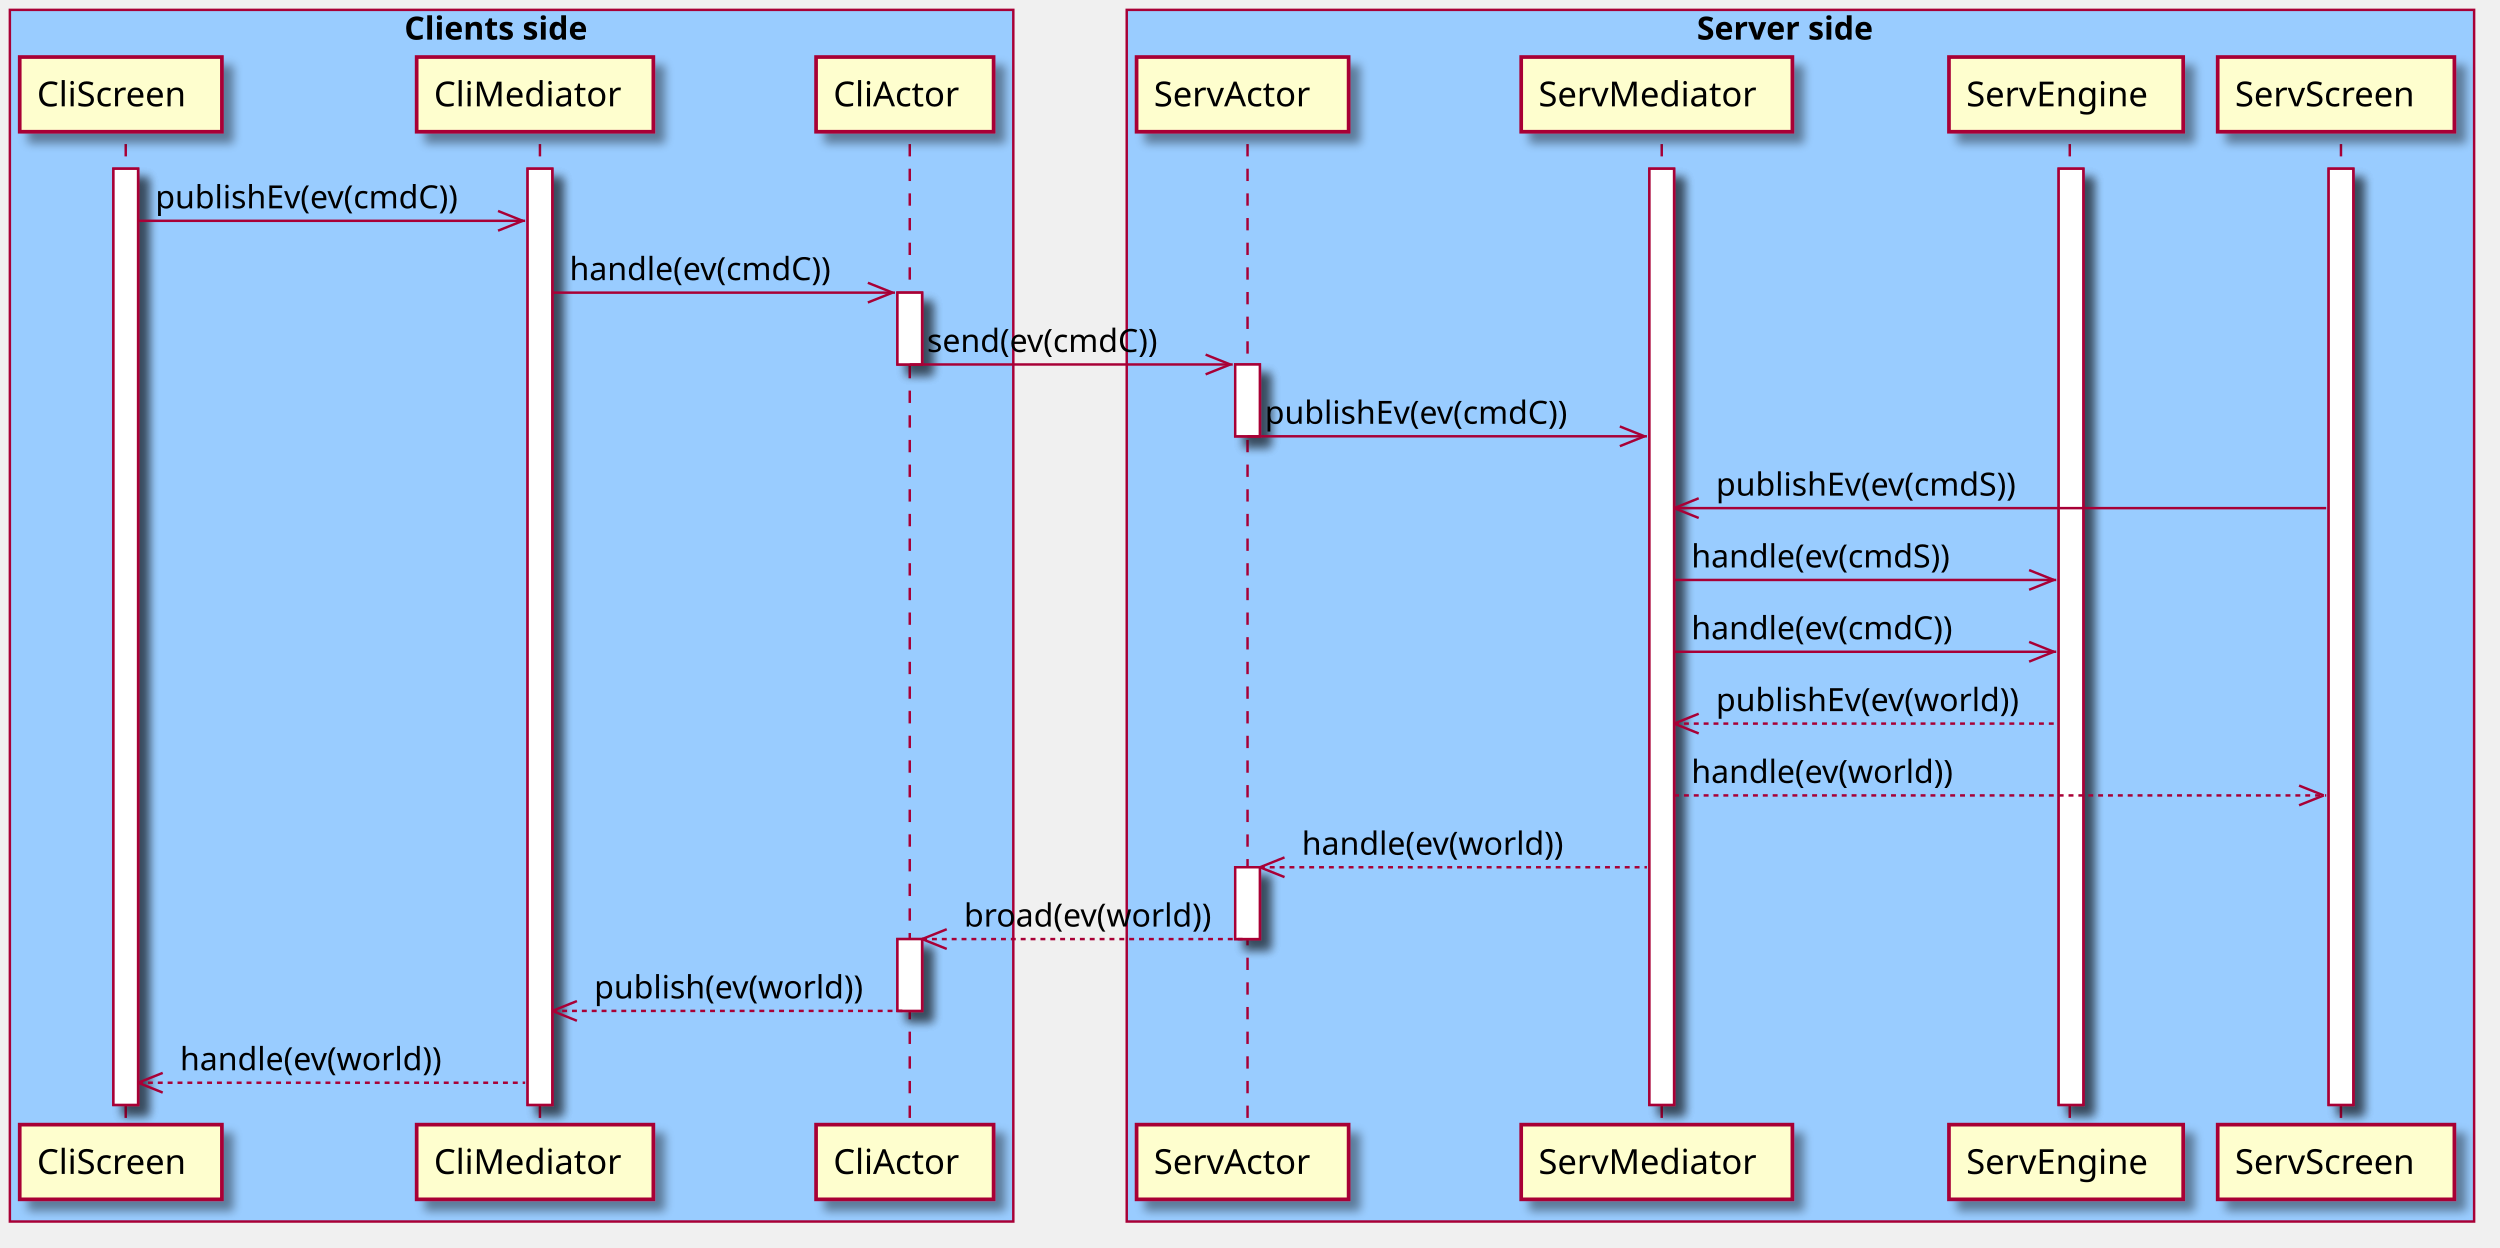
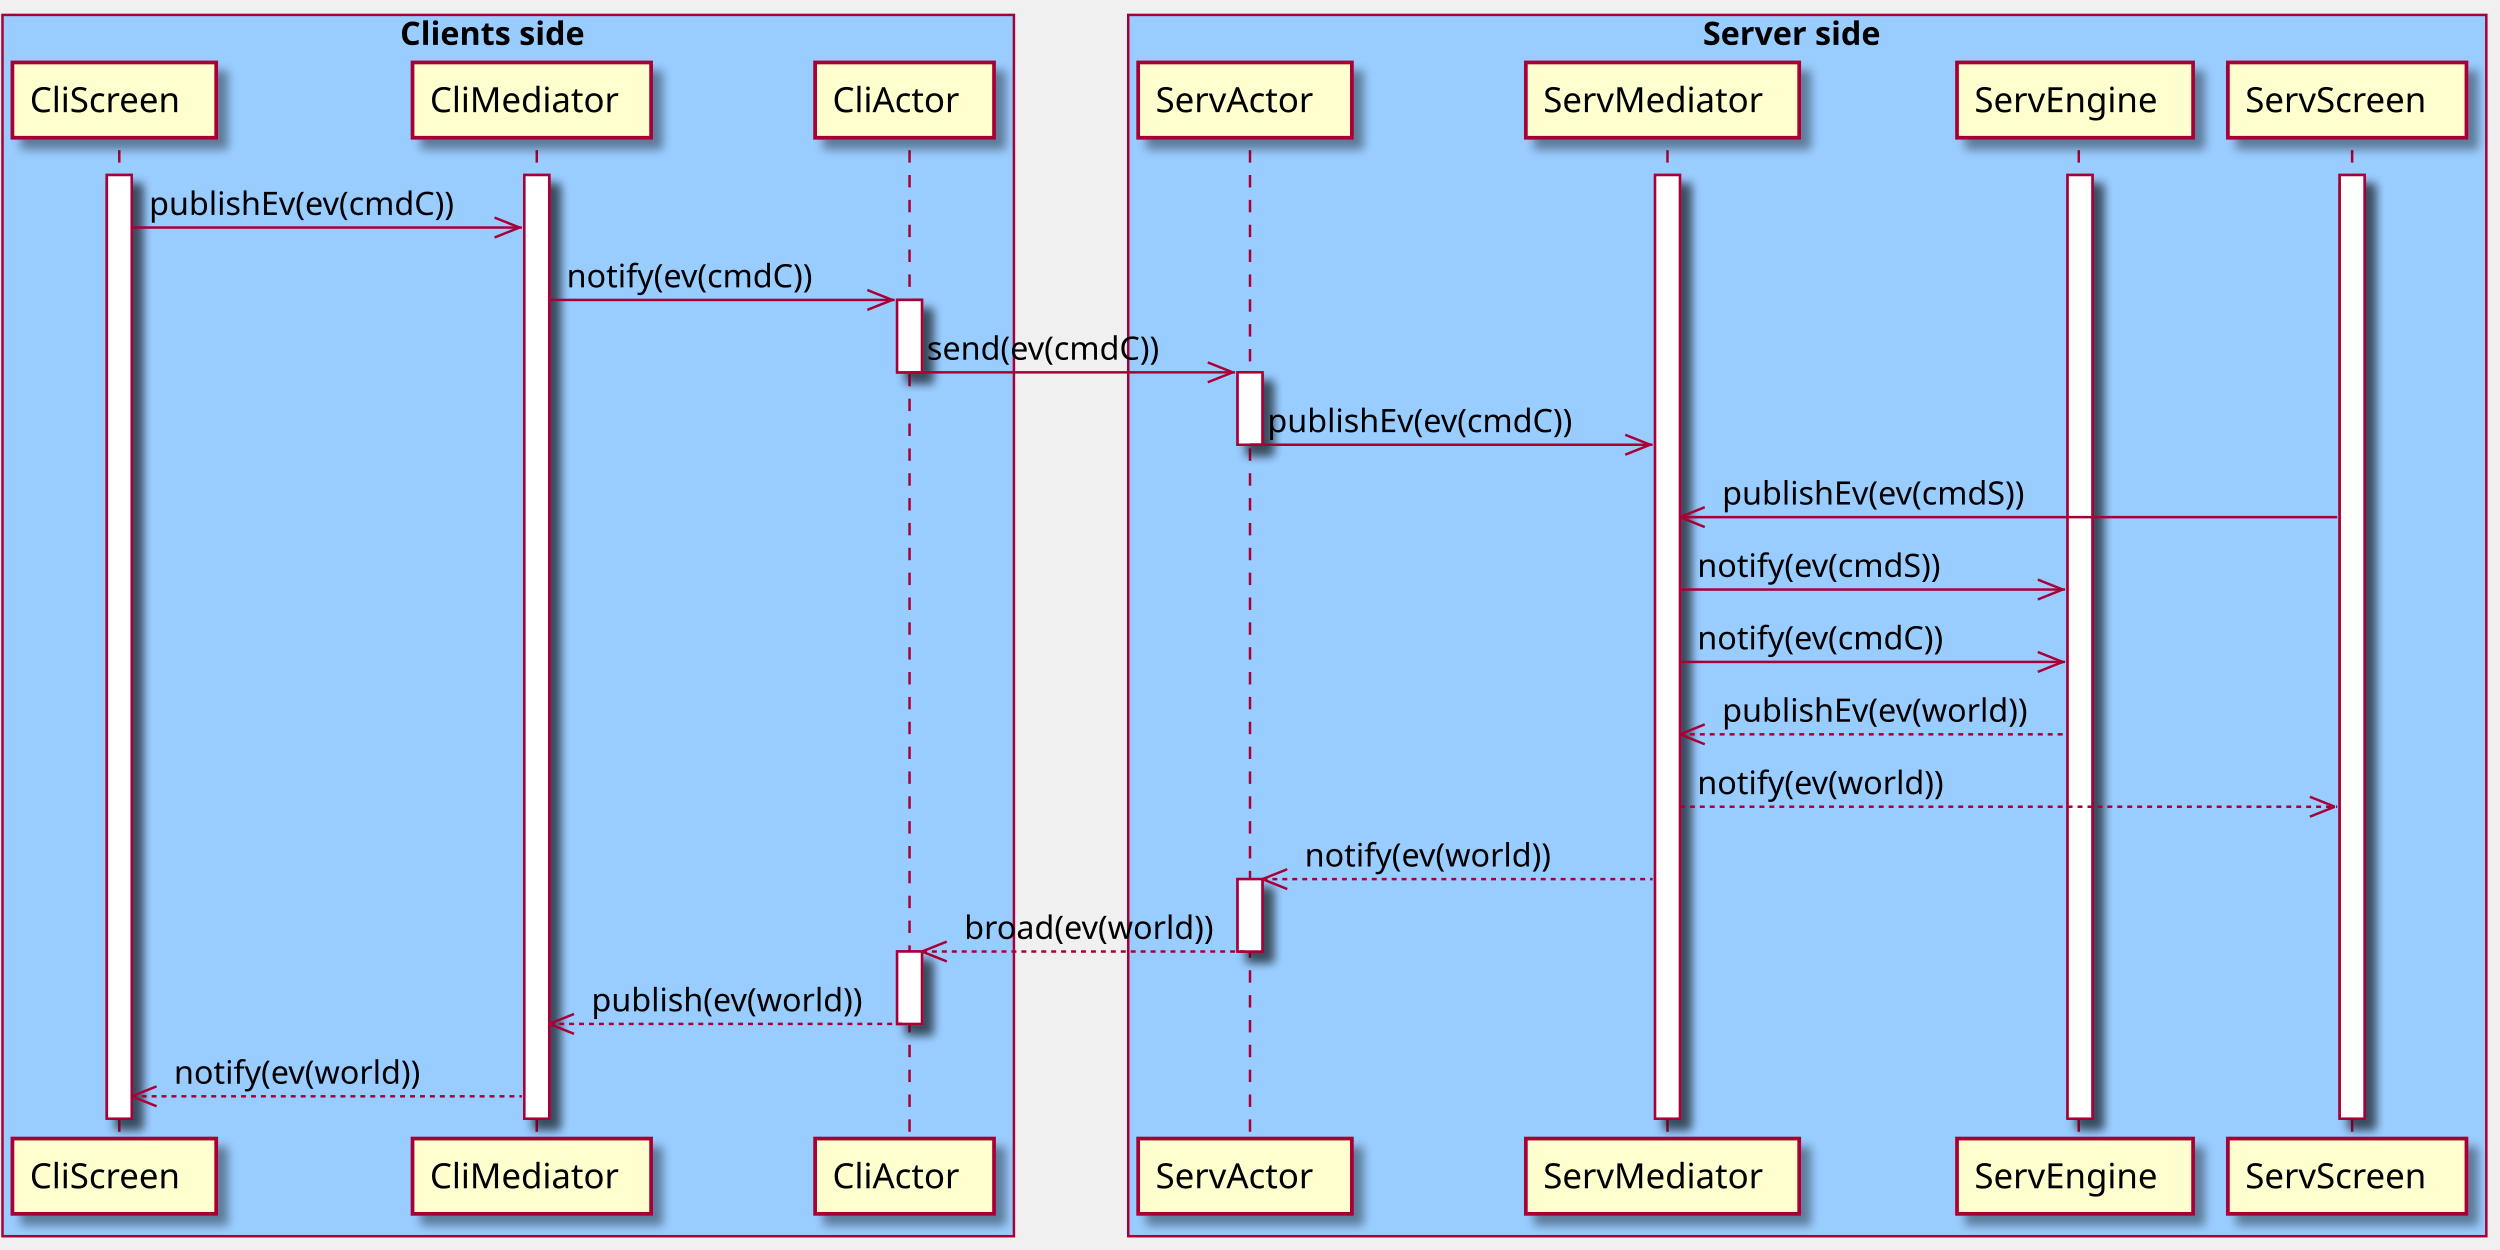
- <svg xmlns="http://www.w3.org/2000/svg" contentScriptType="application/ecmascript" contentStyleType="text/css" height="506px" preserveAspectRatio="none" style="width:1014px;height:506px;" version="1.1" viewBox="0 0 1014 506" width="1014px" zoomAndPan="magnify">
+ <svg xmlns="http://www.w3.org/2000/svg" contentScriptType="application/ecmascript" contentStyleType="text/css" height="503px" preserveAspectRatio="none" style="width:1006px;height:503px;" version="1.1" viewBox="0 0 1006 503" width="1006px" zoomAndPan="magnify">
  <defs>
-     <filter height="300%" id="f16ofcf7hej2wd" width="300%" x="-1" y="-1">
+     <filter height="300%" id="f2gjlf790dugj" width="300%" x="-1" y="-1">
      <feGaussianBlur result="blurOut" stdDeviation="2.0" />
      <feColorMatrix in="blurOut" result="blurOut2" type="matrix" values="0 0 0 0 0 0 0 0 0 0 0 0 0 0 0 0 0 0 .4 0" />
      <feOffset dx="4.0" dy="4.0" in="blurOut2" result="blurOut3" />
      <feBlend in="SourceGraphic" in2="blurOut3" mode="normal" />
    </filter>
  </defs>
  <g>
-     <rect fill="#99CCFF" height="491.453" style="stroke: #A80036; stroke-width: 1.0;" width="407" x="4" y="4" />
-     <text fill="#000000" font-family="sans-serif" font-size="13" font-weight="bold" lengthAdjust="spacingAndGlyphs" textLength="87" x="164" y="16.067">Clients side</text>
-     <rect fill="#99CCFF" height="491.453" style="stroke: #A80036; stroke-width: 1.0;" width="546.5" x="457" y="4" />
-     <text fill="#000000" font-family="sans-serif" font-size="13" font-weight="bold" lengthAdjust="spacingAndGlyphs" textLength="84" x="688.25" y="16.067">Server side</text>
-     <rect fill="#FFFFFF" filter="url(#f16ofcf7hej2wd)" height="379.727" style="stroke: #A80036; stroke-width: 1.0;" width="10" x="46" y="68.43" />
-     <rect fill="#FFFFFF" filter="url(#f16ofcf7hej2wd)" height="379.727" style="stroke: #A80036; stroke-width: 1.0;" width="10" x="214" y="68.43" />
-     <rect fill="#FFFFFF" filter="url(#f16ofcf7hej2wd)" height="29.133" style="stroke: #A80036; stroke-width: 1.0;" width="10" x="364" y="118.695" />
-     <rect fill="#FFFFFF" filter="url(#f16ofcf7hej2wd)" height="29.133" style="stroke: #A80036; stroke-width: 1.0;" width="10" x="364" y="380.891" />
-     <rect fill="#FFFFFF" filter="url(#f16ofcf7hej2wd)" height="29.133" style="stroke: #A80036; stroke-width: 1.0;" width="10" x="501" y="147.828" />
-     <rect fill="#FFFFFF" filter="url(#f16ofcf7hej2wd)" height="29.133" style="stroke: #A80036; stroke-width: 1.0;" width="10" x="501" y="351.758" />
-     <rect fill="#FFFFFF" filter="url(#f16ofcf7hej2wd)" height="379.727" style="stroke: #A80036; stroke-width: 1.0;" width="10" x="669" y="68.43" />
-     <rect fill="#FFFFFF" filter="url(#f16ofcf7hej2wd)" height="379.727" style="stroke: #A80036; stroke-width: 1.0;" width="10" x="835" y="68.43" />
-     <rect fill="#FFFFFF" filter="url(#f16ofcf7hej2wd)" height="379.727" style="stroke: #A80036; stroke-width: 1.0;" width="10" x="944.5" y="68.43" />
-     <line style="stroke: #A80036; stroke-width: 1.0; stroke-dasharray: 5.0,5.0;" x1="51" x2="51" y1="58.43" y2="457.156" />
-     <line style="stroke: #A80036; stroke-width: 1.0; stroke-dasharray: 5.0,5.0;" x1="219" x2="219" y1="58.43" y2="457.156" />
-     <line style="stroke: #A80036; stroke-width: 1.0; stroke-dasharray: 5.0,5.0;" x1="369" x2="369" y1="58.43" y2="457.156" />
-     <line style="stroke: #A80036; stroke-width: 1.0; stroke-dasharray: 5.0,5.0;" x1="506" x2="506" y1="58.43" y2="457.156" />
-     <line style="stroke: #A80036; stroke-width: 1.0; stroke-dasharray: 5.0,5.0;" x1="674" x2="674" y1="58.43" y2="457.156" />
-     <line style="stroke: #A80036; stroke-width: 1.0; stroke-dasharray: 5.0,5.0;" x1="839.5" x2="839.5" y1="58.43" y2="457.156" />
-     <line style="stroke: #A80036; stroke-width: 1.0; stroke-dasharray: 5.0,5.0;" x1="949.5" x2="949.5" y1="58.43" y2="457.156" />
-     <rect fill="#FEFECE" filter="url(#f16ofcf7hej2wd)" height="30.297" style="stroke: #A80036; stroke-width: 1.5;" width="82" x="8" y="23.133" />
-     <text fill="#000000" font-family="sans-serif" font-size="14" lengthAdjust="spacingAndGlyphs" textLength="68" x="15" y="43.128">CliScreen</text>
-     <rect fill="#FEFECE" filter="url(#f16ofcf7hej2wd)" height="30.297" style="stroke: #A80036; stroke-width: 1.5;" width="82" x="8" y="456.156" />
-     <text fill="#000000" font-family="sans-serif" font-size="14" lengthAdjust="spacingAndGlyphs" textLength="68" x="15" y="476.151">CliScreen</text>
-     <rect fill="#FEFECE" filter="url(#f16ofcf7hej2wd)" height="30.297" style="stroke: #A80036; stroke-width: 1.5;" width="96" x="169" y="23.133" />
-     <text fill="#000000" font-family="sans-serif" font-size="14" lengthAdjust="spacingAndGlyphs" textLength="82" x="176" y="43.128">CliMediator</text>
-     <rect fill="#FEFECE" filter="url(#f16ofcf7hej2wd)" height="30.297" style="stroke: #A80036; stroke-width: 1.5;" width="96" x="169" y="456.156" />
-     <text fill="#000000" font-family="sans-serif" font-size="14" lengthAdjust="spacingAndGlyphs" textLength="82" x="176" y="476.151">CliMediator</text>
-     <rect fill="#FEFECE" filter="url(#f16ofcf7hej2wd)" height="30.297" style="stroke: #A80036; stroke-width: 1.5;" width="72" x="331" y="23.133" />
-     <text fill="#000000" font-family="sans-serif" font-size="14" lengthAdjust="spacingAndGlyphs" textLength="58" x="338" y="43.128">CliActor</text>
-     <rect fill="#FEFECE" filter="url(#f16ofcf7hej2wd)" height="30.297" style="stroke: #A80036; stroke-width: 1.5;" width="72" x="331" y="456.156" />
-     <text fill="#000000" font-family="sans-serif" font-size="14" lengthAdjust="spacingAndGlyphs" textLength="58" x="338" y="476.151">CliActor</text>
-     <rect fill="#FEFECE" filter="url(#f16ofcf7hej2wd)" height="30.297" style="stroke: #A80036; stroke-width: 1.5;" width="86" x="461" y="23.133" />
-     <text fill="#000000" font-family="sans-serif" font-size="14" lengthAdjust="spacingAndGlyphs" textLength="72" x="468" y="43.128">ServActor</text>
-     <rect fill="#FEFECE" filter="url(#f16ofcf7hej2wd)" height="30.297" style="stroke: #A80036; stroke-width: 1.5;" width="86" x="461" y="456.156" />
-     <text fill="#000000" font-family="sans-serif" font-size="14" lengthAdjust="spacingAndGlyphs" textLength="72" x="468" y="476.151">ServActor</text>
-     <rect fill="#FEFECE" filter="url(#f16ofcf7hej2wd)" height="30.297" style="stroke: #A80036; stroke-width: 1.5;" width="110" x="617" y="23.133" />
-     <text fill="#000000" font-family="sans-serif" font-size="14" lengthAdjust="spacingAndGlyphs" textLength="96" x="624" y="43.128">ServMediator</text>
-     <rect fill="#FEFECE" filter="url(#f16ofcf7hej2wd)" height="30.297" style="stroke: #A80036; stroke-width: 1.5;" width="110" x="617" y="456.156" />
-     <text fill="#000000" font-family="sans-serif" font-size="14" lengthAdjust="spacingAndGlyphs" textLength="96" x="624" y="476.151">ServMediator</text>
-     <rect fill="#FEFECE" filter="url(#f16ofcf7hej2wd)" height="30.297" style="stroke: #A80036; stroke-width: 1.5;" width="95" x="790.5" y="23.133" />
-     <text fill="#000000" font-family="sans-serif" font-size="14" lengthAdjust="spacingAndGlyphs" textLength="81" x="797.5" y="43.128">ServEngine</text>
-     <rect fill="#FEFECE" filter="url(#f16ofcf7hej2wd)" height="30.297" style="stroke: #A80036; stroke-width: 1.5;" width="95" x="790.5" y="456.156" />
-     <text fill="#000000" font-family="sans-serif" font-size="14" lengthAdjust="spacingAndGlyphs" textLength="81" x="797.5" y="476.151">ServEngine</text>
-     <rect fill="#FEFECE" filter="url(#f16ofcf7hej2wd)" height="30.297" style="stroke: #A80036; stroke-width: 1.5;" width="96" x="899.5" y="23.133" />
-     <text fill="#000000" font-family="sans-serif" font-size="14" lengthAdjust="spacingAndGlyphs" textLength="82" x="906.5" y="43.128">ServScreen</text>
-     <rect fill="#FEFECE" filter="url(#f16ofcf7hej2wd)" height="30.297" style="stroke: #A80036; stroke-width: 1.5;" width="96" x="899.5" y="456.156" />
-     <text fill="#000000" font-family="sans-serif" font-size="14" lengthAdjust="spacingAndGlyphs" textLength="82" x="906.5" y="476.151">ServScreen</text>
-     <rect fill="#FFFFFF" filter="url(#f16ofcf7hej2wd)" height="379.727" style="stroke: #A80036; stroke-width: 1.0;" width="10" x="46" y="68.43" />
-     <rect fill="#FFFFFF" filter="url(#f16ofcf7hej2wd)" height="379.727" style="stroke: #A80036; stroke-width: 1.0;" width="10" x="214" y="68.43" />
-     <rect fill="#FFFFFF" filter="url(#f16ofcf7hej2wd)" height="29.133" style="stroke: #A80036; stroke-width: 1.0;" width="10" x="364" y="118.695" />
-     <rect fill="#FFFFFF" filter="url(#f16ofcf7hej2wd)" height="29.133" style="stroke: #A80036; stroke-width: 1.0;" width="10" x="364" y="380.891" />
-     <rect fill="#FFFFFF" filter="url(#f16ofcf7hej2wd)" height="29.133" style="stroke: #A80036; stroke-width: 1.0;" width="10" x="501" y="147.828" />
-     <rect fill="#FFFFFF" filter="url(#f16ofcf7hej2wd)" height="29.133" style="stroke: #A80036; stroke-width: 1.0;" width="10" x="501" y="351.758" />
-     <rect fill="#FFFFFF" filter="url(#f16ofcf7hej2wd)" height="379.727" style="stroke: #A80036; stroke-width: 1.0;" width="10" x="669" y="68.43" />
-     <rect fill="#FFFFFF" filter="url(#f16ofcf7hej2wd)" height="379.727" style="stroke: #A80036; stroke-width: 1.0;" width="10" x="835" y="68.43" />
-     <rect fill="#FFFFFF" filter="url(#f16ofcf7hej2wd)" height="379.727" style="stroke: #A80036; stroke-width: 1.0;" width="10" x="944.5" y="68.43" />
-     <line style="stroke: #A80036; stroke-width: 1.0;" x1="212" x2="202" y1="89.562" y2="85.562" />
-     <line style="stroke: #A80036; stroke-width: 1.0;" x1="212" x2="202" y1="89.562" y2="93.562" />
-     <line style="stroke: #A80036; stroke-width: 1.0;" x1="56" x2="213" y1="89.562" y2="89.562" />
-     <text fill="#000000" font-family="sans-serif" font-size="13" lengthAdjust="spacingAndGlyphs" textLength="134" x="63" y="84.497">publishEv(ev(cmdC))</text>
-     <line style="stroke: #A80036; stroke-width: 1.0;" x1="362" x2="352" y1="118.695" y2="114.695" />
-     <line style="stroke: #A80036; stroke-width: 1.0;" x1="362" x2="352" y1="118.695" y2="122.695" />
-     <line style="stroke: #A80036; stroke-width: 1.0;" x1="224" x2="363" y1="118.695" y2="118.695" />
-     <text fill="#000000" font-family="sans-serif" font-size="13" lengthAdjust="spacingAndGlyphs" textLength="116" x="231" y="113.629">handle(ev(cmdC))</text>
-     <line style="stroke: #A80036; stroke-width: 1.0;" x1="499" x2="489" y1="147.828" y2="143.828" />
-     <line style="stroke: #A80036; stroke-width: 1.0;" x1="499" x2="489" y1="147.828" y2="151.828" />
-     <line style="stroke: #A80036; stroke-width: 1.0;" x1="369" x2="500" y1="147.828" y2="147.828" />
-     <text fill="#000000" font-family="sans-serif" font-size="13" lengthAdjust="spacingAndGlyphs" textLength="104" x="376" y="142.762">send(ev(cmdC))</text>
-     <line style="stroke: #A80036; stroke-width: 1.0;" x1="667" x2="657" y1="176.961" y2="172.961" />
-     <line style="stroke: #A80036; stroke-width: 1.0;" x1="667" x2="657" y1="176.961" y2="180.961" />
-     <line style="stroke: #A80036; stroke-width: 1.0;" x1="506" x2="668" y1="176.961" y2="176.961" />
-     <text fill="#000000" font-family="sans-serif" font-size="13" lengthAdjust="spacingAndGlyphs" textLength="134" x="513" y="171.895">publishEv(ev(cmdC))</text>
-     <line style="stroke: #A80036; stroke-width: 1.0;" x1="679" x2="689" y1="206.094" y2="202.094" />
-     <line style="stroke: #A80036; stroke-width: 1.0;" x1="679" x2="689" y1="206.094" y2="210.094" />
-     <line style="stroke: #A80036; stroke-width: 1.0;" x1="679" x2="943.5" y1="206.094" y2="206.094" />
-     <text fill="#000000" font-family="sans-serif" font-size="13" lengthAdjust="spacingAndGlyphs" textLength="133" x="696" y="201.028">publishEv(ev(cmdS))</text>
-     <line style="stroke: #A80036; stroke-width: 1.0;" x1="833" x2="823" y1="235.227" y2="231.227" />
-     <line style="stroke: #A80036; stroke-width: 1.0;" x1="833" x2="823" y1="235.227" y2="239.227" />
-     <line style="stroke: #A80036; stroke-width: 1.0;" x1="679" x2="834" y1="235.227" y2="235.227" />
-     <text fill="#000000" font-family="sans-serif" font-size="13" lengthAdjust="spacingAndGlyphs" textLength="115" x="686" y="230.161">handle(ev(cmdS))</text>
-     <line style="stroke: #A80036; stroke-width: 1.0;" x1="833" x2="823" y1="264.359" y2="260.359" />
-     <line style="stroke: #A80036; stroke-width: 1.0;" x1="833" x2="823" y1="264.359" y2="268.359" />
-     <line style="stroke: #A80036; stroke-width: 1.0;" x1="679" x2="834" y1="264.359" y2="264.359" />
-     <text fill="#000000" font-family="sans-serif" font-size="13" lengthAdjust="spacingAndGlyphs" textLength="116" x="686" y="259.293">handle(ev(cmdC))</text>
-     <line style="stroke: #A80036; stroke-width: 1.0;" x1="679" x2="689" y1="293.492" y2="289.492" />
-     <line style="stroke: #A80036; stroke-width: 1.0;" x1="679" x2="689" y1="293.492" y2="297.492" />
-     <line style="stroke: #A80036; stroke-width: 1.0; stroke-dasharray: 2.0,2.0;" x1="679" x2="834" y1="293.492" y2="293.492" />
-     <text fill="#000000" font-family="sans-serif" font-size="13" lengthAdjust="spacingAndGlyphs" textLength="132" x="696" y="288.426">publishEv(ev(world))</text>
-     <line style="stroke: #A80036; stroke-width: 1.0;" x1="942.5" x2="932.5" y1="322.625" y2="318.625" />
-     <line style="stroke: #A80036; stroke-width: 1.0;" x1="942.5" x2="932.5" y1="322.625" y2="326.625" />
-     <line style="stroke: #A80036; stroke-width: 1.0; stroke-dasharray: 2.0,2.0;" x1="679" x2="943.5" y1="322.625" y2="322.625" />
-     <text fill="#000000" font-family="sans-serif" font-size="13" lengthAdjust="spacingAndGlyphs" textLength="114" x="686" y="317.559">handle(ev(world))</text>
-     <line style="stroke: #A80036; stroke-width: 1.0;" x1="511" x2="521" y1="351.758" y2="347.758" />
-     <line style="stroke: #A80036; stroke-width: 1.0;" x1="511" x2="521" y1="351.758" y2="355.758" />
-     <line style="stroke: #A80036; stroke-width: 1.0; stroke-dasharray: 2.0,2.0;" x1="511" x2="668" y1="351.758" y2="351.758" />
-     <text fill="#000000" font-family="sans-serif" font-size="13" lengthAdjust="spacingAndGlyphs" textLength="114" x="528" y="346.692">handle(ev(world))</text>
-     <line style="stroke: #A80036; stroke-width: 1.0;" x1="374" x2="384" y1="380.891" y2="376.891" />
-     <line style="stroke: #A80036; stroke-width: 1.0;" x1="374" x2="384" y1="380.891" y2="384.891" />
-     <line style="stroke: #A80036; stroke-width: 1.0; stroke-dasharray: 2.0,2.0;" x1="374" x2="505" y1="380.891" y2="380.891" />
-     <text fill="#000000" font-family="sans-serif" font-size="13" lengthAdjust="spacingAndGlyphs" textLength="108" x="391" y="375.825">broad(ev(world))</text>
-     <line style="stroke: #A80036; stroke-width: 1.0;" x1="224" x2="234" y1="410.023" y2="406.023" />
-     <line style="stroke: #A80036; stroke-width: 1.0;" x1="224" x2="234" y1="410.023" y2="414.023" />
-     <line style="stroke: #A80036; stroke-width: 1.0; stroke-dasharray: 2.0,2.0;" x1="224" x2="368" y1="410.023" y2="410.023" />
-     <text fill="#000000" font-family="sans-serif" font-size="13" lengthAdjust="spacingAndGlyphs" textLength="116" x="241" y="404.957">publish(ev(world))</text>
-     <line style="stroke: #A80036; stroke-width: 1.0;" x1="56" x2="66" y1="439.156" y2="435.156" />
-     <line style="stroke: #A80036; stroke-width: 1.0;" x1="56" x2="66" y1="439.156" y2="443.156" />
-     <line style="stroke: #A80036; stroke-width: 1.0; stroke-dasharray: 2.0,2.0;" x1="56" x2="213" y1="439.156" y2="439.156" />
-     <text fill="#000000" font-family="sans-serif" font-size="13" lengthAdjust="spacingAndGlyphs" textLength="114" x="73" y="434.09">handle(ev(world))</text>
+     <rect fill="#99CCFF" height="491.453" style="stroke: #A80036; stroke-width: 1.0;" width="407" x="1" y="6" />
+     <text fill="#000000" font-family="sans-serif" font-size="13" font-weight="bold" lengthAdjust="spacingAndGlyphs" textLength="87" x="161" y="18.067">Clients side</text>
+     <rect fill="#99CCFF" height="491.453" style="stroke: #A80036; stroke-width: 1.0;" width="546.5" x="454" y="6" />
+     <text fill="#000000" font-family="sans-serif" font-size="13" font-weight="bold" lengthAdjust="spacingAndGlyphs" textLength="84" x="685.25" y="18.067">Server side</text>
+     <rect fill="#FFFFFF" filter="url(#f2gjlf790dugj)" height="379.727" style="stroke: #A80036; stroke-width: 1.0;" width="10" x="43" y="70.43" />
+     <rect fill="#FFFFFF" filter="url(#f2gjlf790dugj)" height="379.727" style="stroke: #A80036; stroke-width: 1.0;" width="10" x="211" y="70.43" />
+     <rect fill="#FFFFFF" filter="url(#f2gjlf790dugj)" height="29.133" style="stroke: #A80036; stroke-width: 1.0;" width="10" x="361" y="120.695" />
+     <rect fill="#FFFFFF" filter="url(#f2gjlf790dugj)" height="29.133" style="stroke: #A80036; stroke-width: 1.0;" width="10" x="361" y="382.891" />
+     <rect fill="#FFFFFF" filter="url(#f2gjlf790dugj)" height="29.133" style="stroke: #A80036; stroke-width: 1.0;" width="10" x="498" y="149.828" />
+     <rect fill="#FFFFFF" filter="url(#f2gjlf790dugj)" height="29.133" style="stroke: #A80036; stroke-width: 1.0;" width="10" x="498" y="353.758" />
+     <rect fill="#FFFFFF" filter="url(#f2gjlf790dugj)" height="379.727" style="stroke: #A80036; stroke-width: 1.0;" width="10" x="666" y="70.43" />
+     <rect fill="#FFFFFF" filter="url(#f2gjlf790dugj)" height="379.727" style="stroke: #A80036; stroke-width: 1.0;" width="10" x="832" y="70.43" />
+     <rect fill="#FFFFFF" filter="url(#f2gjlf790dugj)" height="379.727" style="stroke: #A80036; stroke-width: 1.0;" width="10" x="941.5" y="70.43" />
+     <line style="stroke: #A80036; stroke-width: 1.0; stroke-dasharray: 5.0,5.0;" x1="48" x2="48" y1="60.43" y2="459.156" />
+     <line style="stroke: #A80036; stroke-width: 1.0; stroke-dasharray: 5.0,5.0;" x1="216" x2="216" y1="60.43" y2="459.156" />
+     <line style="stroke: #A80036; stroke-width: 1.0; stroke-dasharray: 5.0,5.0;" x1="366" x2="366" y1="60.43" y2="459.156" />
+     <line style="stroke: #A80036; stroke-width: 1.0; stroke-dasharray: 5.0,5.0;" x1="503" x2="503" y1="60.43" y2="459.156" />
+     <line style="stroke: #A80036; stroke-width: 1.0; stroke-dasharray: 5.0,5.0;" x1="671" x2="671" y1="60.43" y2="459.156" />
+     <line style="stroke: #A80036; stroke-width: 1.0; stroke-dasharray: 5.0,5.0;" x1="836.5" x2="836.5" y1="60.43" y2="459.156" />
+     <line style="stroke: #A80036; stroke-width: 1.0; stroke-dasharray: 5.0,5.0;" x1="946.5" x2="946.5" y1="60.43" y2="459.156" />
+     <rect fill="#FEFECE" filter="url(#f2gjlf790dugj)" height="30.297" style="stroke: #A80036; stroke-width: 1.5;" width="82" x="5" y="25.133" />
+     <text fill="#000000" font-family="sans-serif" font-size="14" lengthAdjust="spacingAndGlyphs" textLength="68" x="12" y="45.128">CliScreen</text>
+     <rect fill="#FEFECE" filter="url(#f2gjlf790dugj)" height="30.297" style="stroke: #A80036; stroke-width: 1.5;" width="82" x="5" y="458.156" />
+     <text fill="#000000" font-family="sans-serif" font-size="14" lengthAdjust="spacingAndGlyphs" textLength="68" x="12" y="478.151">CliScreen</text>
+     <rect fill="#FEFECE" filter="url(#f2gjlf790dugj)" height="30.297" style="stroke: #A80036; stroke-width: 1.5;" width="96" x="166" y="25.133" />
+     <text fill="#000000" font-family="sans-serif" font-size="14" lengthAdjust="spacingAndGlyphs" textLength="82" x="173" y="45.128">CliMediator</text>
+     <rect fill="#FEFECE" filter="url(#f2gjlf790dugj)" height="30.297" style="stroke: #A80036; stroke-width: 1.5;" width="96" x="166" y="458.156" />
+     <text fill="#000000" font-family="sans-serif" font-size="14" lengthAdjust="spacingAndGlyphs" textLength="82" x="173" y="478.151">CliMediator</text>
+     <rect fill="#FEFECE" filter="url(#f2gjlf790dugj)" height="30.297" style="stroke: #A80036; stroke-width: 1.5;" width="72" x="328" y="25.133" />
+     <text fill="#000000" font-family="sans-serif" font-size="14" lengthAdjust="spacingAndGlyphs" textLength="58" x="335" y="45.128">CliActor</text>
+     <rect fill="#FEFECE" filter="url(#f2gjlf790dugj)" height="30.297" style="stroke: #A80036; stroke-width: 1.5;" width="72" x="328" y="458.156" />
+     <text fill="#000000" font-family="sans-serif" font-size="14" lengthAdjust="spacingAndGlyphs" textLength="58" x="335" y="478.151">CliActor</text>
+     <rect fill="#FEFECE" filter="url(#f2gjlf790dugj)" height="30.297" style="stroke: #A80036; stroke-width: 1.5;" width="86" x="458" y="25.133" />
+     <text fill="#000000" font-family="sans-serif" font-size="14" lengthAdjust="spacingAndGlyphs" textLength="72" x="465" y="45.128">ServActor</text>
+     <rect fill="#FEFECE" filter="url(#f2gjlf790dugj)" height="30.297" style="stroke: #A80036; stroke-width: 1.5;" width="86" x="458" y="458.156" />
+     <text fill="#000000" font-family="sans-serif" font-size="14" lengthAdjust="spacingAndGlyphs" textLength="72" x="465" y="478.151">ServActor</text>
+     <rect fill="#FEFECE" filter="url(#f2gjlf790dugj)" height="30.297" style="stroke: #A80036; stroke-width: 1.5;" width="110" x="614" y="25.133" />
+     <text fill="#000000" font-family="sans-serif" font-size="14" lengthAdjust="spacingAndGlyphs" textLength="96" x="621" y="45.128">ServMediator</text>
+     <rect fill="#FEFECE" filter="url(#f2gjlf790dugj)" height="30.297" style="stroke: #A80036; stroke-width: 1.5;" width="110" x="614" y="458.156" />
+     <text fill="#000000" font-family="sans-serif" font-size="14" lengthAdjust="spacingAndGlyphs" textLength="96" x="621" y="478.151">ServMediator</text>
+     <rect fill="#FEFECE" filter="url(#f2gjlf790dugj)" height="30.297" style="stroke: #A80036; stroke-width: 1.5;" width="95" x="787.5" y="25.133" />
+     <text fill="#000000" font-family="sans-serif" font-size="14" lengthAdjust="spacingAndGlyphs" textLength="81" x="794.5" y="45.128">ServEngine</text>
+     <rect fill="#FEFECE" filter="url(#f2gjlf790dugj)" height="30.297" style="stroke: #A80036; stroke-width: 1.5;" width="95" x="787.5" y="458.156" />
+     <text fill="#000000" font-family="sans-serif" font-size="14" lengthAdjust="spacingAndGlyphs" textLength="81" x="794.5" y="478.151">ServEngine</text>
+     <rect fill="#FEFECE" filter="url(#f2gjlf790dugj)" height="30.297" style="stroke: #A80036; stroke-width: 1.5;" width="96" x="896.5" y="25.133" />
+     <text fill="#000000" font-family="sans-serif" font-size="14" lengthAdjust="spacingAndGlyphs" textLength="82" x="903.5" y="45.128">ServScreen</text>
+     <rect fill="#FEFECE" filter="url(#f2gjlf790dugj)" height="30.297" style="stroke: #A80036; stroke-width: 1.5;" width="96" x="896.5" y="458.156" />
+     <text fill="#000000" font-family="sans-serif" font-size="14" lengthAdjust="spacingAndGlyphs" textLength="82" x="903.5" y="478.151">ServScreen</text>
+     <rect fill="#FFFFFF" filter="url(#f2gjlf790dugj)" height="379.727" style="stroke: #A80036; stroke-width: 1.0;" width="10" x="43" y="70.43" />
+     <rect fill="#FFFFFF" filter="url(#f2gjlf790dugj)" height="379.727" style="stroke: #A80036; stroke-width: 1.0;" width="10" x="211" y="70.43" />
+     <rect fill="#FFFFFF" filter="url(#f2gjlf790dugj)" height="29.133" style="stroke: #A80036; stroke-width: 1.0;" width="10" x="361" y="120.695" />
+     <rect fill="#FFFFFF" filter="url(#f2gjlf790dugj)" height="29.133" style="stroke: #A80036; stroke-width: 1.0;" width="10" x="361" y="382.891" />
+     <rect fill="#FFFFFF" filter="url(#f2gjlf790dugj)" height="29.133" style="stroke: #A80036; stroke-width: 1.0;" width="10" x="498" y="149.828" />
+     <rect fill="#FFFFFF" filter="url(#f2gjlf790dugj)" height="29.133" style="stroke: #A80036; stroke-width: 1.0;" width="10" x="498" y="353.758" />
+     <rect fill="#FFFFFF" filter="url(#f2gjlf790dugj)" height="379.727" style="stroke: #A80036; stroke-width: 1.0;" width="10" x="666" y="70.43" />
+     <rect fill="#FFFFFF" filter="url(#f2gjlf790dugj)" height="379.727" style="stroke: #A80036; stroke-width: 1.0;" width="10" x="832" y="70.43" />
+     <rect fill="#FFFFFF" filter="url(#f2gjlf790dugj)" height="379.727" style="stroke: #A80036; stroke-width: 1.0;" width="10" x="941.5" y="70.43" />
+     <line style="stroke: #A80036; stroke-width: 1.0;" x1="209" x2="199" y1="91.562" y2="87.562" />
+     <line style="stroke: #A80036; stroke-width: 1.0;" x1="209" x2="199" y1="91.562" y2="95.562" />
+     <line style="stroke: #A80036; stroke-width: 1.0;" x1="53" x2="210" y1="91.562" y2="91.562" />
+     <text fill="#000000" font-family="sans-serif" font-size="13" lengthAdjust="spacingAndGlyphs" textLength="134" x="60" y="86.497">publishEv(ev(cmdC))</text>
+     <line style="stroke: #A80036; stroke-width: 1.0;" x1="359" x2="349" y1="120.695" y2="116.695" />
+     <line style="stroke: #A80036; stroke-width: 1.0;" x1="359" x2="349" y1="120.695" y2="124.695" />
+     <line style="stroke: #A80036; stroke-width: 1.0;" x1="221" x2="360" y1="120.695" y2="120.695" />
+     <text fill="#000000" font-family="sans-serif" font-size="13" lengthAdjust="spacingAndGlyphs" textLength="110" x="228" y="115.629">notify(ev(cmdC))</text>
+     <line style="stroke: #A80036; stroke-width: 1.0;" x1="496" x2="486" y1="149.828" y2="145.828" />
+     <line style="stroke: #A80036; stroke-width: 1.0;" x1="496" x2="486" y1="149.828" y2="153.828" />
+     <line style="stroke: #A80036; stroke-width: 1.0;" x1="366" x2="497" y1="149.828" y2="149.828" />
+     <text fill="#000000" font-family="sans-serif" font-size="13" lengthAdjust="spacingAndGlyphs" textLength="104" x="373" y="144.762">send(ev(cmdC))</text>
+     <line style="stroke: #A80036; stroke-width: 1.0;" x1="664" x2="654" y1="178.961" y2="174.961" />
+     <line style="stroke: #A80036; stroke-width: 1.0;" x1="664" x2="654" y1="178.961" y2="182.961" />
+     <line style="stroke: #A80036; stroke-width: 1.0;" x1="503" x2="665" y1="178.961" y2="178.961" />
+     <text fill="#000000" font-family="sans-serif" font-size="13" lengthAdjust="spacingAndGlyphs" textLength="134" x="510" y="173.895">publishEv(ev(cmdC))</text>
+     <line style="stroke: #A80036; stroke-width: 1.0;" x1="676" x2="686" y1="208.094" y2="204.094" />
+     <line style="stroke: #A80036; stroke-width: 1.0;" x1="676" x2="686" y1="208.094" y2="212.094" />
+     <line style="stroke: #A80036; stroke-width: 1.0;" x1="676" x2="940.5" y1="208.094" y2="208.094" />
+     <text fill="#000000" font-family="sans-serif" font-size="13" lengthAdjust="spacingAndGlyphs" textLength="133" x="693" y="203.028">publishEv(ev(cmdS))</text>
+     <line style="stroke: #A80036; stroke-width: 1.0;" x1="830" x2="820" y1="237.227" y2="233.227" />
+     <line style="stroke: #A80036; stroke-width: 1.0;" x1="830" x2="820" y1="237.227" y2="241.227" />
+     <line style="stroke: #A80036; stroke-width: 1.0;" x1="676" x2="831" y1="237.227" y2="237.227" />
+     <text fill="#000000" font-family="sans-serif" font-size="13" lengthAdjust="spacingAndGlyphs" textLength="109" x="683" y="232.161">notify(ev(cmdS))</text>
+     <line style="stroke: #A80036; stroke-width: 1.0;" x1="830" x2="820" y1="266.359" y2="262.359" />
+     <line style="stroke: #A80036; stroke-width: 1.0;" x1="830" x2="820" y1="266.359" y2="270.359" />
+     <line style="stroke: #A80036; stroke-width: 1.0;" x1="676" x2="831" y1="266.359" y2="266.359" />
+     <text fill="#000000" font-family="sans-serif" font-size="13" lengthAdjust="spacingAndGlyphs" textLength="110" x="683" y="261.293">notify(ev(cmdC))</text>
+     <line style="stroke: #A80036; stroke-width: 1.0;" x1="676" x2="686" y1="295.492" y2="291.492" />
+     <line style="stroke: #A80036; stroke-width: 1.0;" x1="676" x2="686" y1="295.492" y2="299.492" />
+     <line style="stroke: #A80036; stroke-width: 1.0; stroke-dasharray: 2.0,2.0;" x1="676" x2="831" y1="295.492" y2="295.492" />
+     <text fill="#000000" font-family="sans-serif" font-size="13" lengthAdjust="spacingAndGlyphs" textLength="132" x="693" y="290.426">publishEv(ev(world))</text>
+     <line style="stroke: #A80036; stroke-width: 1.0;" x1="939.5" x2="929.5" y1="324.625" y2="320.625" />
+     <line style="stroke: #A80036; stroke-width: 1.0;" x1="939.5" x2="929.5" y1="324.625" y2="328.625" />
+     <line style="stroke: #A80036; stroke-width: 1.0; stroke-dasharray: 2.0,2.0;" x1="676" x2="940.5" y1="324.625" y2="324.625" />
+     <text fill="#000000" font-family="sans-serif" font-size="13" lengthAdjust="spacingAndGlyphs" textLength="108" x="683" y="319.559">notify(ev(world))</text>
+     <line style="stroke: #A80036; stroke-width: 1.0;" x1="508" x2="518" y1="353.758" y2="349.758" />
+     <line style="stroke: #A80036; stroke-width: 1.0;" x1="508" x2="518" y1="353.758" y2="357.758" />
+     <line style="stroke: #A80036; stroke-width: 1.0; stroke-dasharray: 2.0,2.0;" x1="508" x2="665" y1="353.758" y2="353.758" />
+     <text fill="#000000" font-family="sans-serif" font-size="13" lengthAdjust="spacingAndGlyphs" textLength="108" x="525" y="348.692">notify(ev(world))</text>
+     <line style="stroke: #A80036; stroke-width: 1.0;" x1="371" x2="381" y1="382.891" y2="378.891" />
+     <line style="stroke: #A80036; stroke-width: 1.0;" x1="371" x2="381" y1="382.891" y2="386.891" />
+     <line style="stroke: #A80036; stroke-width: 1.0; stroke-dasharray: 2.0,2.0;" x1="371" x2="502" y1="382.891" y2="382.891" />
+     <text fill="#000000" font-family="sans-serif" font-size="13" lengthAdjust="spacingAndGlyphs" textLength="108" x="388" y="377.825">broad(ev(world))</text>
+     <line style="stroke: #A80036; stroke-width: 1.0;" x1="221" x2="231" y1="412.023" y2="408.023" />
+     <line style="stroke: #A80036; stroke-width: 1.0;" x1="221" x2="231" y1="412.023" y2="416.023" />
+     <line style="stroke: #A80036; stroke-width: 1.0; stroke-dasharray: 2.0,2.0;" x1="221" x2="365" y1="412.023" y2="412.023" />
+     <text fill="#000000" font-family="sans-serif" font-size="13" lengthAdjust="spacingAndGlyphs" textLength="116" x="238" y="406.957">publish(ev(world))</text>
+     <line style="stroke: #A80036; stroke-width: 1.0;" x1="53" x2="63" y1="441.156" y2="437.156" />
+     <line style="stroke: #A80036; stroke-width: 1.0;" x1="53" x2="63" y1="441.156" y2="445.156" />
+     <line style="stroke: #A80036; stroke-width: 1.0; stroke-dasharray: 2.0,2.0;" x1="53" x2="210" y1="441.156" y2="441.156" />
+     <text fill="#000000" font-family="sans-serif" font-size="13" lengthAdjust="spacingAndGlyphs" textLength="108" x="70" y="436.09">notify(ev(world))</text>
  </g>
</svg>
